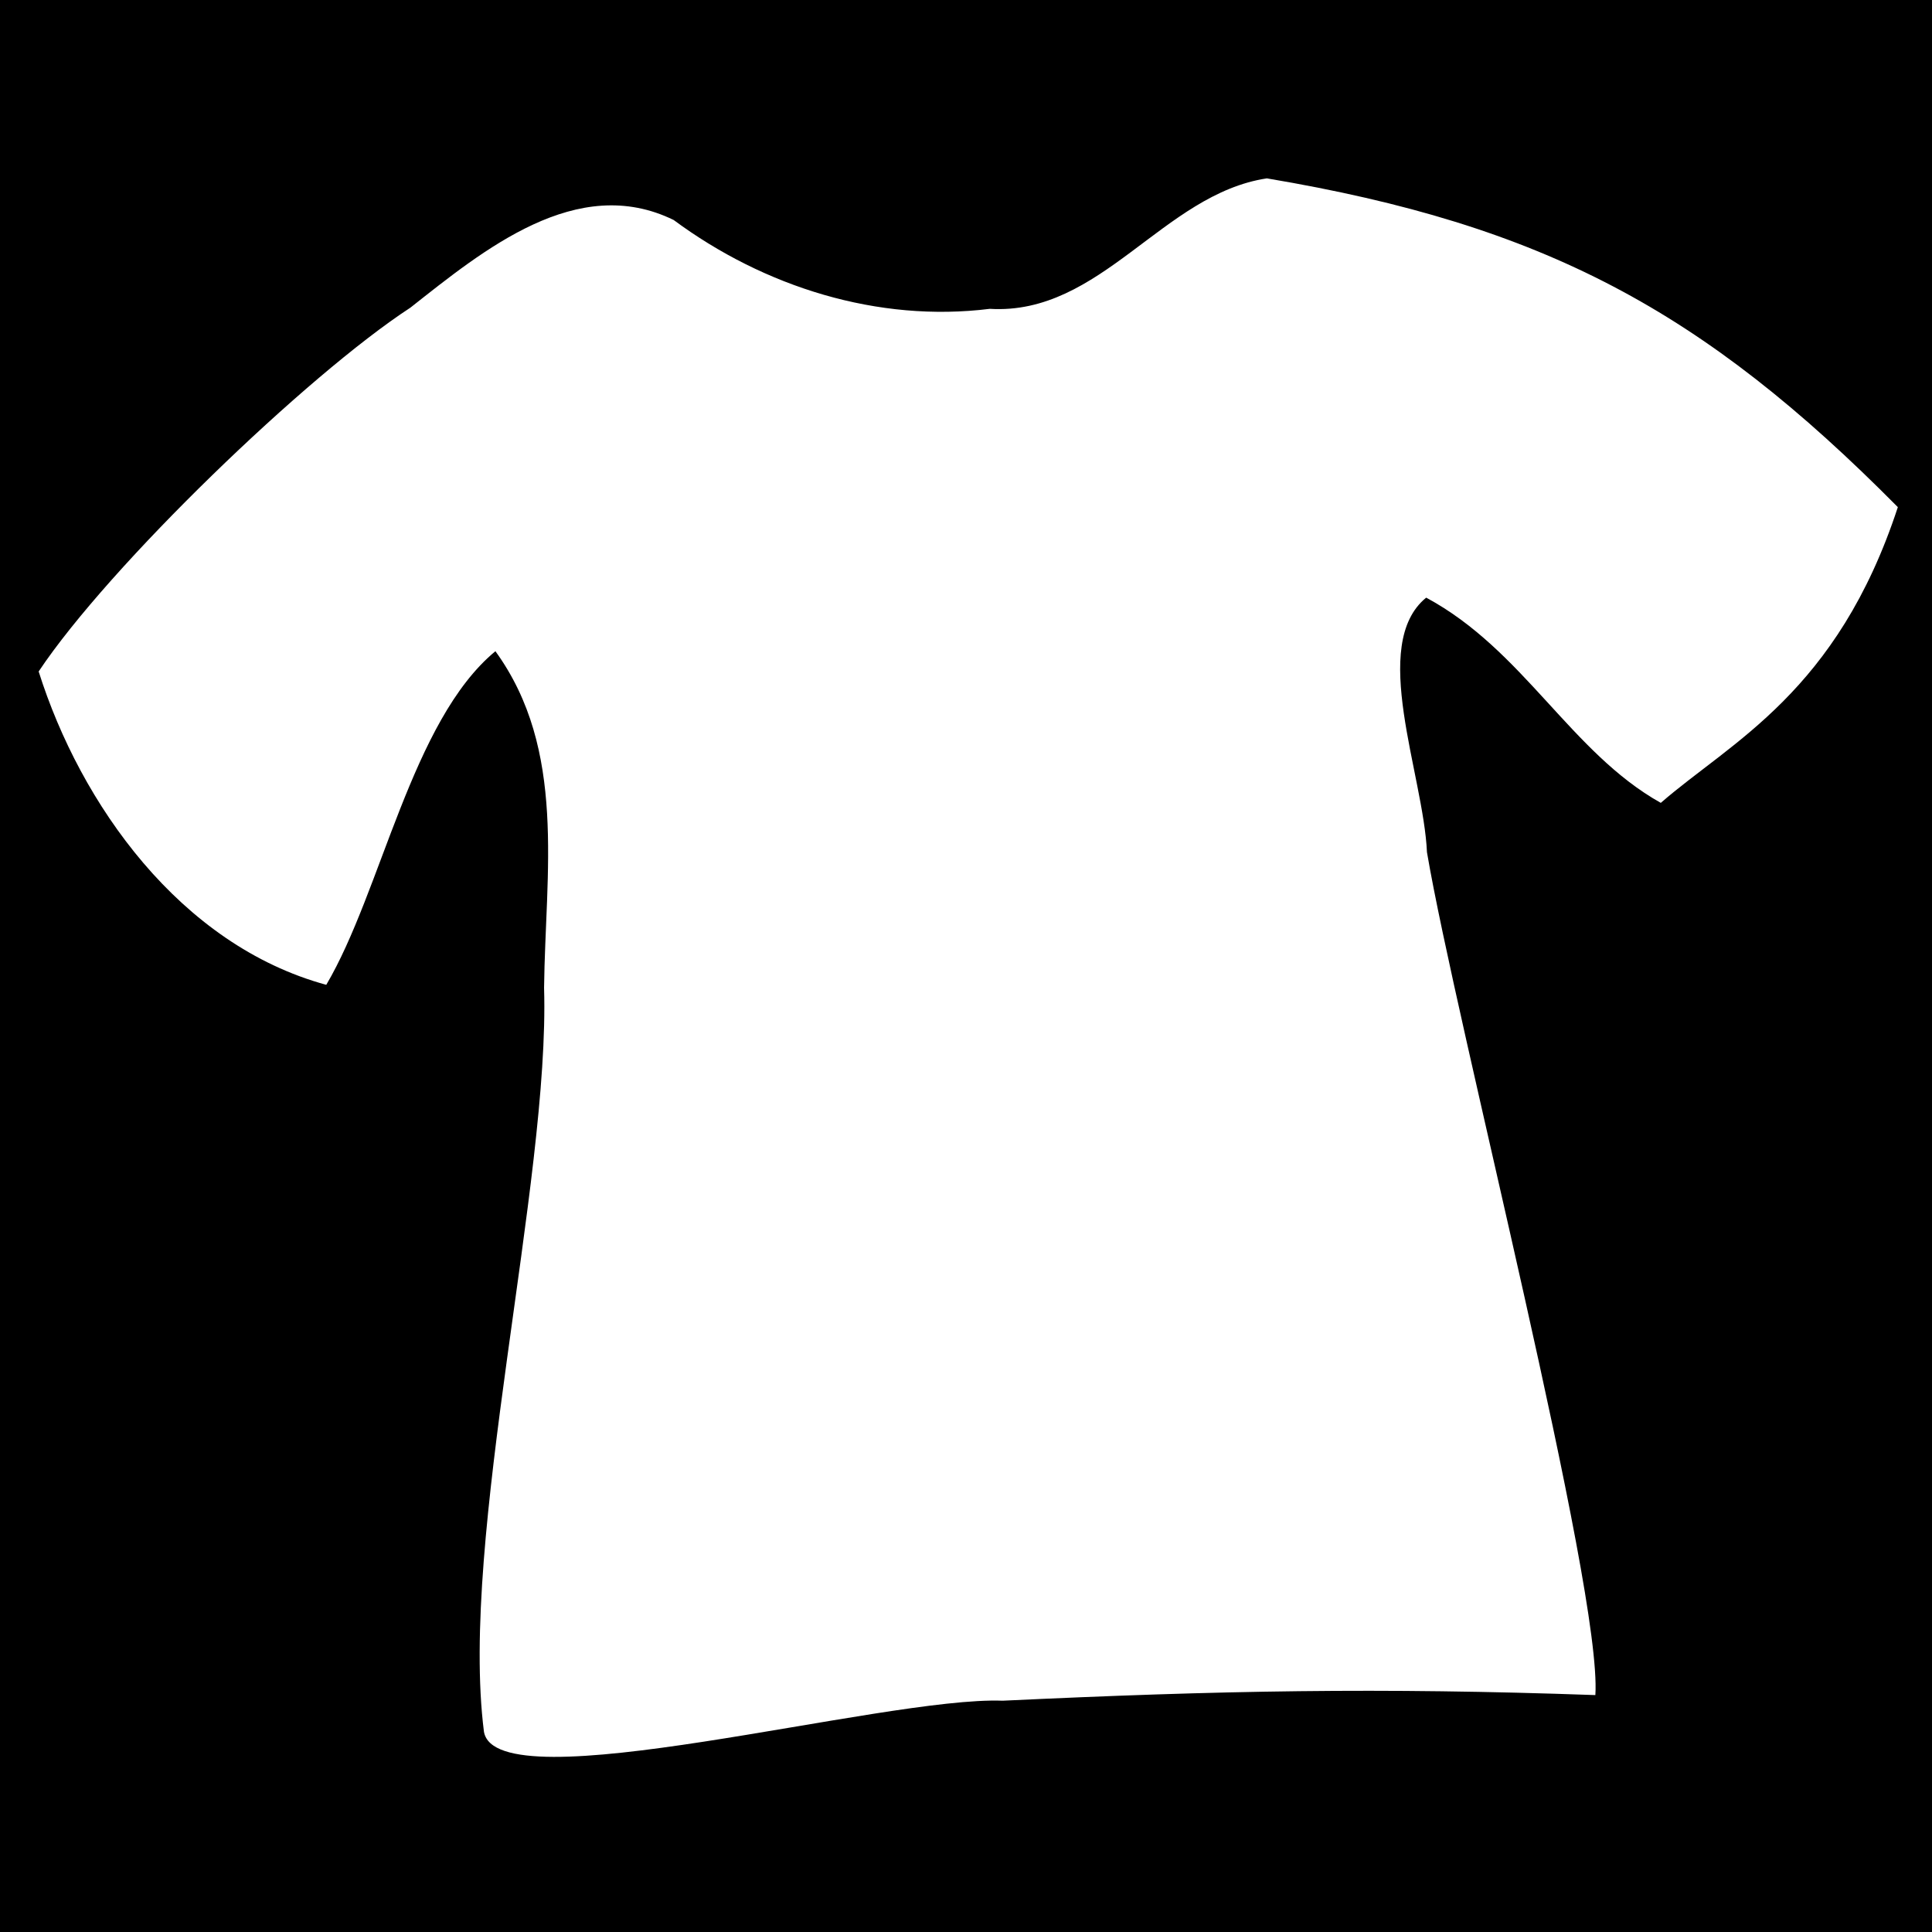
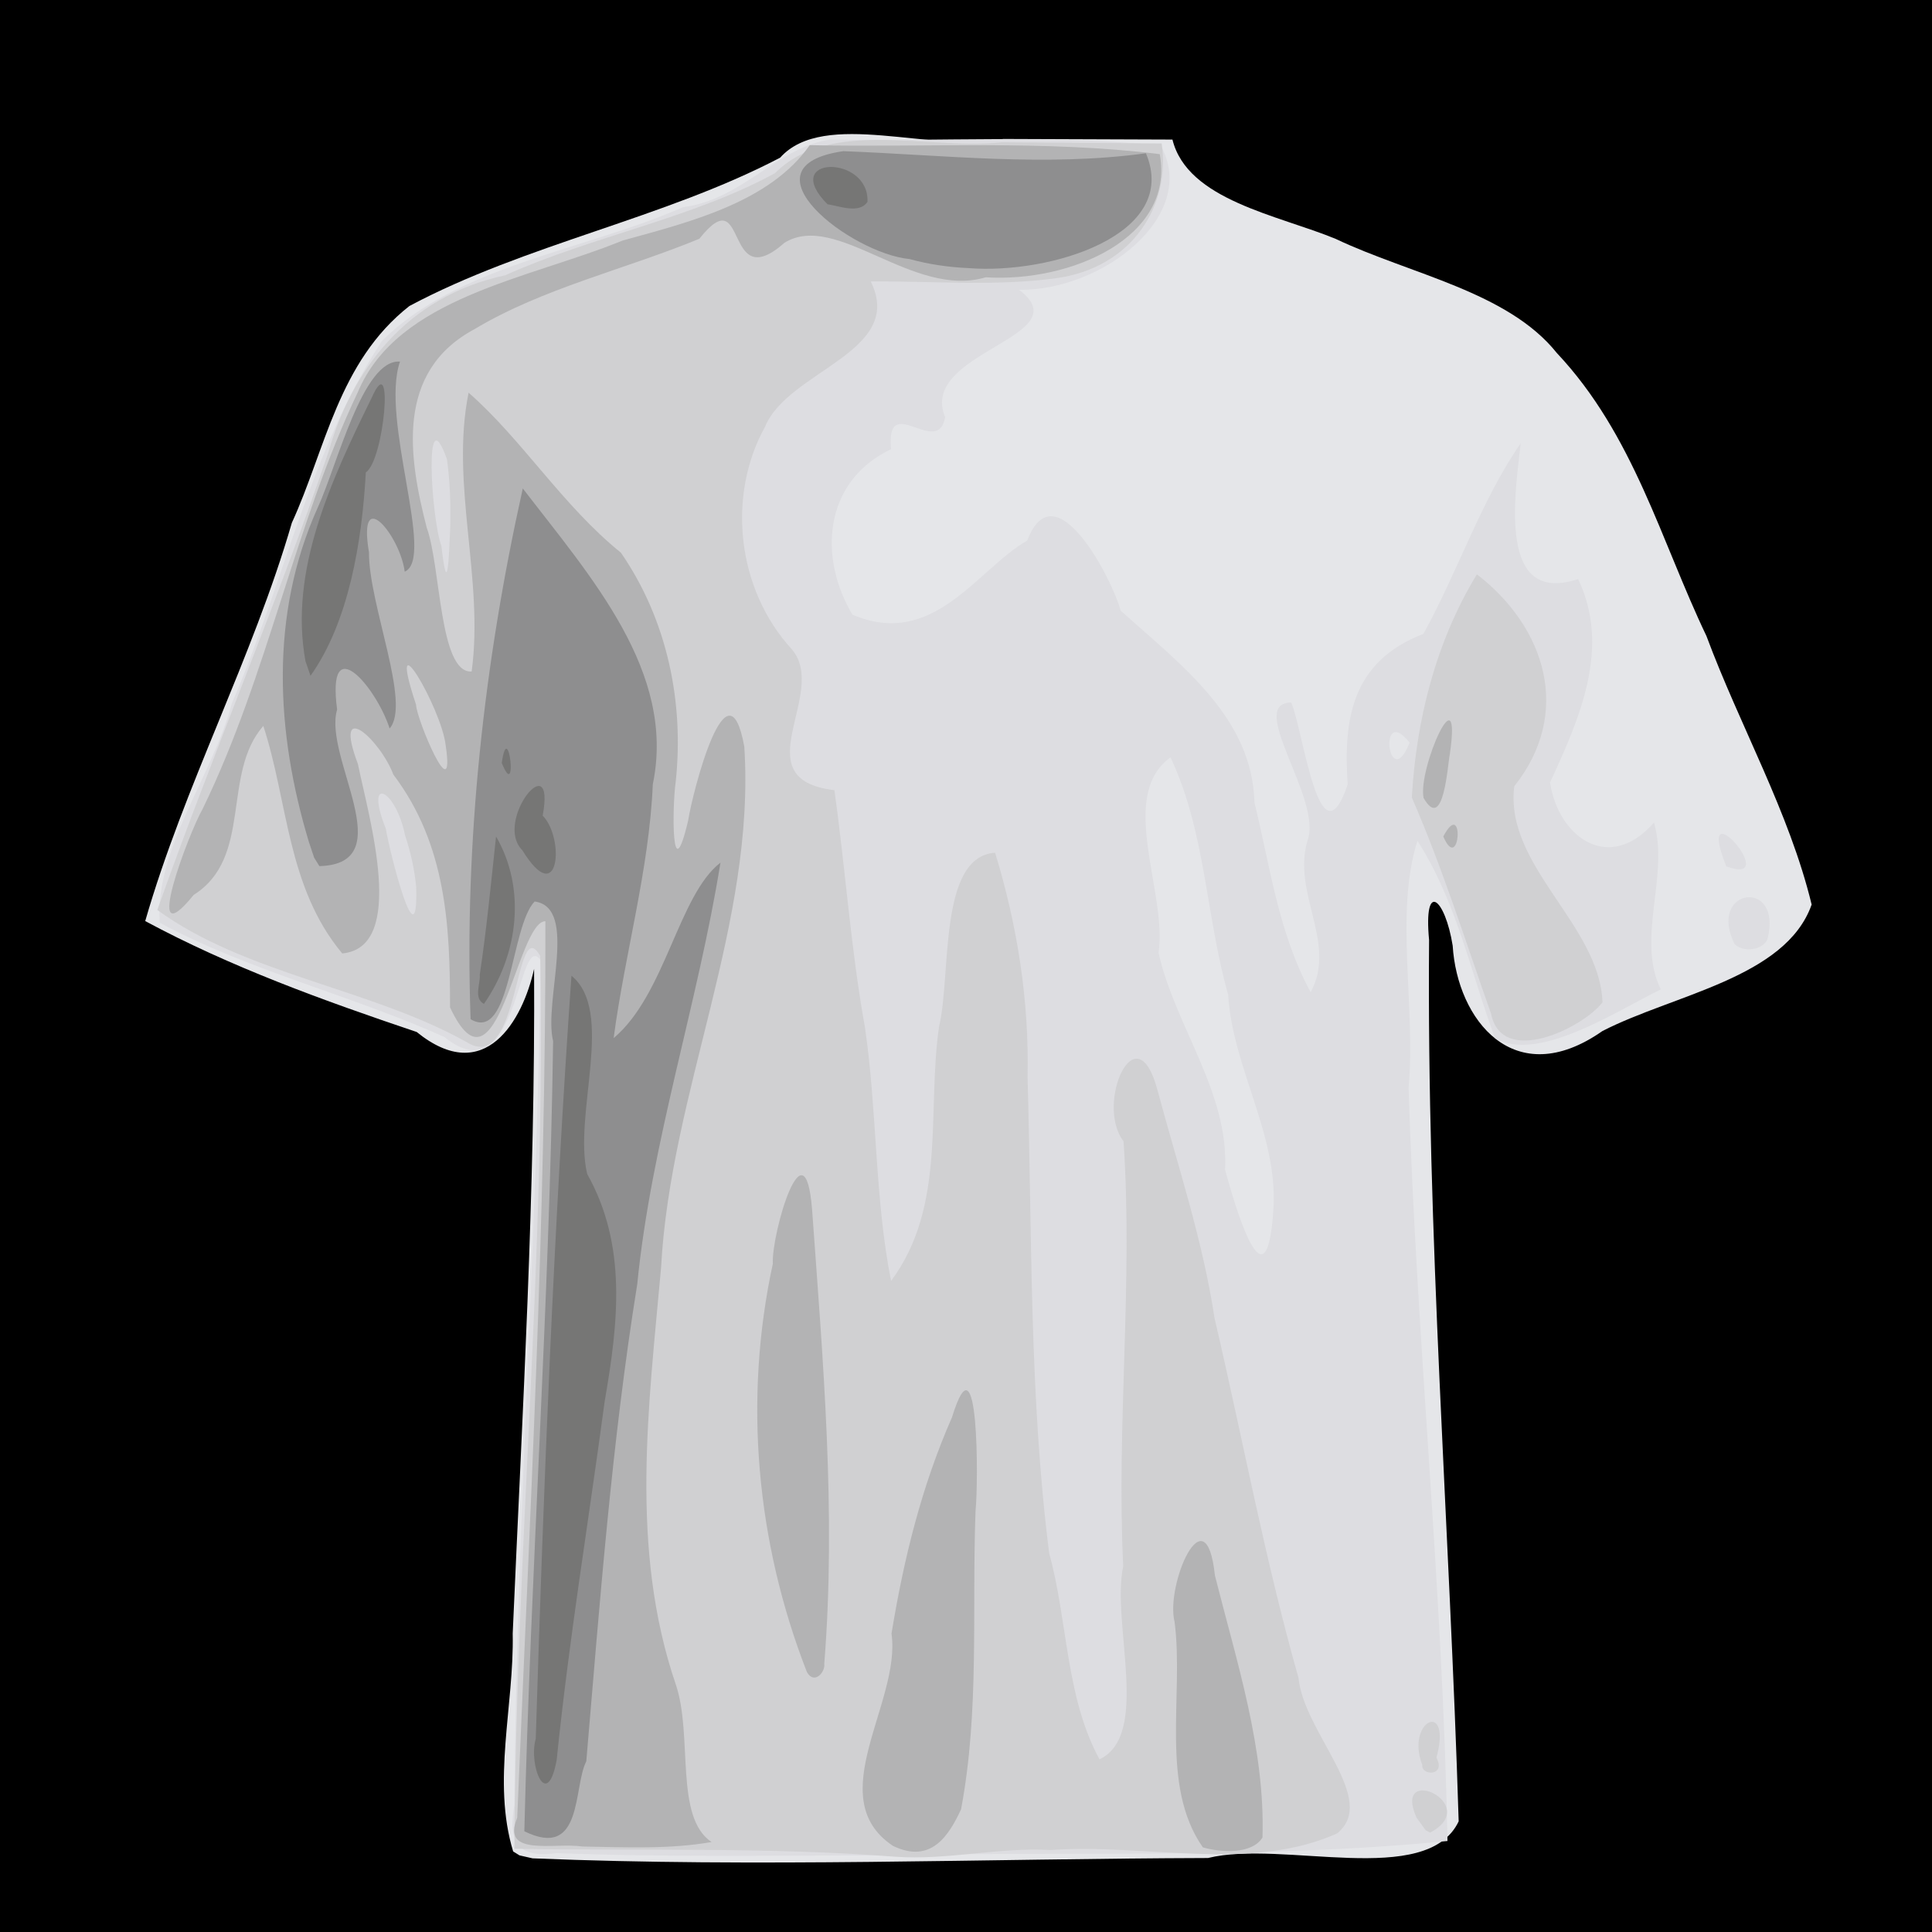
<svg xmlns="http://www.w3.org/2000/svg" viewBox="0 0 512 512" id="svg8438" version="1.1" width="100%" height="100%">
  <defs id="defs8462">
    <linearGradient id="linearGradient3890">
      <stop style="stop-color:#701b1b;stop-opacity:1;" offset="0" id="stop3892" />
      <stop style="stop-color:#e31600;stop-opacity:1;" offset="1" id="stop3894" />
    </linearGradient>
    <linearGradient id="linearGradient3882">
      <stop style="stop-color:#600b0b;stop-opacity:1;" offset="0" id="stop3884" />
      <stop style="stop-color:#d11414;stop-opacity:1;" offset="1" id="stop3886" />
    </linearGradient>
    <linearGradient id="linearGradient3872">
      <stop style="stop-color:#800600;stop-opacity:1;" offset="0" id="stop3874" />
      <stop style="stop-color:#ff0004;stop-opacity:0;" offset="1" id="stop3876" />
    </linearGradient>
  </defs>
  <g id="g8466">
    <rect style="fill:#000000;fill-opacity:1;fill-rule:nonzero;stroke:none" id="rect3947" width="518.513" height="518.513" x="-1.534" y="-1.911" />
-     <path style="fill:#ffffff;fill-opacity:1;stroke:none" d="m 86.465,260.989 c 14.658,-24.828 22.603,-70.029 44.823,-88.412 18.951,26.138 13.25,58.611 12.897,89.195 1.558,51.308 -22.486,145.774 -15.934,197.157 3.328,19.236 105.857,-9.426 137.475,-8.226 57.393,-2.7 99.587,-3.524 157.062,-1.489 1.83,-28.354 -37.004,-178.381 -44.629,-223.37 -0.913,-20.653 -15.385,-55.067 -0.207,-67.463 25.796,13.846 38.29,41.019 62.176,54.388 18.681,-16.266 46.72,-29.256 62.82,-78.371 C 451.268,82.19 409.083,59.609 335.732,47.269 308.147,51.438 291.788,83.622 262.303,81.845 232.67,85.538 202.529,76.066 178.532,58.304 152.934,45.776 128.1,66.282 108.765,81.527 81.49,99.322 28.932,149.905 10.245,177.95 c 11.086,35.144 37.483,72.482 76.221,83.038 z" id="path3919" />
+     <g id="g3004" transform="matrix(1.185261,0,0,1,-54.39803,-1.534062)">
+       <path style="fill:#e5e6e9" d="m 160.63,492.184 c -4.775,-18.62 0.23,-38.614 -0.1,-57.757 2.167,-58.686 5.064,-117.393 4.783,-176.131 -2.537,13.592 -10.983,31.396 -26.257,16.722 -20.844,-8.318 -41.759,-17.291 -60.691,-29.392 8.696,-35.817 24.02,-69.722 32.786,-105.548 7.556,-19.476 10.345,-42.632 26.279,-57.448 25.997,-16.418 56.875,-23.168 82.89,-39.306 9.86,-13.063 34.446,-0.98 49.864,-4.971 12.619,0.056 25.238,0.112 37.857,0.168 3.351,16.09 23.615,19.999 36.533,26.337 16.639,9.372 38.442,13.935 49.421,30.239 17.193,21.66 23.237,49.707 33.444,74.993 7.47,23.815 18.528,46.711 23.519,71.163 -5.794,19.465 -30.858,23.815 -46.785,33.522 -19.748,16.373 -32.465,-3.069 -33.474,-22.625 -1.696,-12.572 -6.556,-17.562 -5.277,-1.512 -0.556,77.901 4.592,155.731 6.616,233.567 -7.127,17.797 -39.451,4.824 -56.056,9.725 -50.32,0.181 -100.743,2.527 -151.006,0.086 l -2.929,-0.789 -1.418,-1.043 0,0 z" id="path3016" />
+       <path style="fill:#dddde1" d="m 170.304,492.629 c -9.865,1.687 -10.584,-4.723 -9.395,-12.824 0.457,-74.628 5.083,-149.187 5.863,-223.793 -5.182,-8.667 -4.755,36.418 -21.525,20.335 C 124.521,265.306 101.461,258.751 81.607,246.076 80.474,226.212 93.439,207.306 97.74,187.886 109.405,156.096 114.897,121.754 131.274,91.905 c 16.943,-20.042 44.98,-23.87 67.397,-35.487 13.158,-1.951 21.233,-16.063 32.896,-17.897 24.597,0.532 49.415,-1.384 73.833,1.574 8.683,18.319 -12.791,38.517 -31.656,38.241 14.068,12.524 -22.672,16.369 -16.525,33.783 -1.678,10.939 -13.332,-7.09 -12.088,8.447 -15.302,8.646 -16.188,28.992 -8.624,43.87 18.134,9.143 27.791,-11.978 39.066,-19.657 6.256,-19.446 19.151,10.697 20.902,18.606 13.993,14.809 29.413,28.523 29.903,50.839 3.518,16.905 5.316,34.39 12.563,50.262 5.993,-13.107 -4.217,-26.141 -0.703,-40.185 3.449,-10.913 -13.855,-36.506 -3.636,-36.587 2.715,7.424 6.318,43.765 12.621,21.713 -0.958,-17.008 0.735,-32.524 16.927,-39.909 7.68,-16.454 12.988,-35.59 21.759,-50.511 -1.413,14.507 -5.027,43.006 12.838,35.984 7.364,18.283 0.303,36.982 -6.283,53.918 1.868,14.484 13.202,24.25 23.245,10.605 3.464,14.154 -4.047,30.74 1.521,44.224 -9.79,5.636 -27.395,19.541 -37.057,12.947 -5.492,-17.508 -8.582,-36.182 -17.357,-52.326 -5.135,19.198 -0.324,44.01 -1.977,65.422 1.721,66.597 7.68,133.028 8.694,199.639 -41.659,4.88 -83.831,2.654 -125.701,3.821 -24.504,-0.03 -49.046,0.52 -73.529,-0.613 z M 330.62,321.748 c 1.014,-19.62 -9.144,-37.237 -10.116,-56.587 -5.013,-20.849 -5.021,-43.153 -12.901,-62.918 -11.983,10.267 -0.639,35.823 -2.672,51.818 3.758,19.637 15.728,36.807 14.877,57.438 1.713,7.47 8.756,37.386 10.648,13.033 l 0.164,-2.783 z m 30.456,-123.419 c -7.229,-10.705 -4.738,13.986 0,0 z m 72.675,53.432 c -6.279,-14.854 10.834,-17.758 7.341,-1.364 -1.016,2.938 -5.318,3.644 -7.341,1.364 z m -1.88,-20.636 c -7.445,-21.956 12.927,5.706 0,0 z" id="path3014" />
+       <path style="fill:#d0d0d2" d="m 246.12,493.591 c -28.297,-2.607 -56.813,-1.524 -85.213,-2.107 0.33,-78.895 7.058,-157.707 5.774,-236.605 -5.772,-12.008 -4.444,31.981 -16.504,22.786 -21.595,-14.269 -49.381,-17.934 -69.107,-34.985 12.1,-40.62 26.567,-80.557 38.258,-121.334 5.077,-21.157 17.097,-41.151 39.505,-46.855 19.515,-10.377 41.801,-15.075 60.348,-27.072 12.376,-14.682 33.97,-6.065 50.719,-8.182 11.91,0.104 23.821,0.209 35.731,0.313 2.053,16.048 -6.339,32.89 -23.597,35.712 -13.696,2.214 -27.64,0.717 -41.452,0.867 7.833,18.721 -18.496,23.591 -23.625,38.488 -8.535,18.18 -6.396,43.041 6.039,59.062 8.25,11.686 -11.283,34.347 9.458,37.254 2.488,20.9 3.658,42.066 6.847,62.956 2.732,22.205 2.183,45.592 5.831,67.102 12.464,-19.898 7.959,-44.973 10.728,-67.395 2.761,-13.627 -0.231,-45.056 12.529,-46.083 4.979,19.251 7.643,39.342 7.255,59.473 1.032,42.07 0.365,84.39 4.844,126.236 4.164,17.773 3.618,37.951 11.243,54.551 11.512,-6.462 2.598,-36.078 5.301,-51.188 -1.538,-37.537 2.22,-75.103 0.074,-112.591 -6.416,-9.899 2.831,-34.78 7.586,-13.575 4.522,20.008 10.16,39.917 12.76,60.441 6.278,31.769 11.235,63.852 18.773,95.322 1.195,14.625 17.993,32.188 8.64,41.227 -19.553,10.353 -42.921,2.589 -64.043,4.404 -11.648,-0.789 -23.179,2.752 -34.7,1.776 z M 136.454,222.864 c -2.059,-12.227 -9.189,-16.291 -4.298,-1.728 0.944,6.671 7.266,36.053 6.797,15.541 -0.357,-4.674 -1.235,-9.302 -2.499,-13.813 z m 9.37,-99.653 c -5.228,-17.29 -3.488,15.842 -1.239,22.986 1.374,14.368 1.681,3.29 1.978,-4.9 0.116,-6.034 -0.028,-12.088 -0.739,-18.086 z m 216.776,359.987 c -5.491,-14.701 14.97,-3.493 3.041,4.004 l -1.006,-0.666 -2.036,-3.338 z m 1.311,-13.903 c -3.883,-11.858 6.747,-17.497 3.155,-1.981 2.233,5.081 -3.471,4.789 -3.155,1.981 z m 15.363,-199.134 c -5.703,-19.165 -10.836,-38.563 -17.715,-57.287 0.993,-20.288 5.226,-40.959 14.552,-59.139 15.423,14.099 21.368,36.793 8.354,56.175 -2.208,21.143 19.072,36.598 19.731,57.256 -4.305,6.68 -22.469,17.352 -24.922,2.994 z" id="path3012" />
+       <path style="fill:#b3b3b4" d="m 176.124,490.876 c -6.409,-1.108 -18.271,2.821 -14.587,-7.611 2.78,-79.171 6.445,-158.365 6.301,-237.592 -6.41,-0.069 -10.818,49.429 -21.321,22.82 0.006,-21.333 -0.774,-43.055 -12.674,-61.692 -2.955,-9.319 -13.611,-20.641 -7.927,-2.814 2.437,14.125 11.071,48.611 -3.5,50.221 -12.373,-17.586 -12.097,-40.239 -17.648,-60.3 -9.394,12.756 -2.274,34.821 -15.565,44.784 -11.924,17.414 -1.029,-16.573 2.001,-22.786 14.7,-35.861 20.348,-74.532 34.706,-110.472 8.921,-25.153 38.016,-29.905 59.219,-40.163 15.597,-5.071 32.908,-10.282 41.819,-25.268 26.071,0.653 52.437,-1.415 78.254,2.383 3.415,22.017 -19.787,34.039 -38.918,32.638 -16.349,5.724 -33.305,-17.606 -44.962,-9.175 -13.777,14.44 -8.063,-17.428 -19.062,-1.037 -16.69,8.159 -34.944,13.064 -50.281,23.959 -17.804,11.293 -14.681,34.134 -10.674,52.605 3.181,10.305 2.778,38.679 10.049,38.112 2.79,-24.572 -4.82,-49.668 -0.686,-73.887 11.968,12.398 20.961,29.864 34.058,42.405 10.493,18.025 14.134,39.94 12.243,60.765 -0.788,6.538 -1.001,29.367 2.796,10.182 0.998,-7.624 8.836,-43.665 12.545,-19.572 2.56,46.97 -16.512,91.445 -18.605,138.071 -2.773,36.766 -7.078,74.462 3.294,110.502 3.871,13.48 -0.373,35.188 8.001,41.737 -9.473,1.949 -19.266,1.396 -28.873,1.187 z m -30.59,-291.909 c -0.915,-9.641 -13.554,-35.444 -6.61,-10.671 0.018,3.574 8.859,28.636 6.61,10.671 z m 100.027,291.752 c -16.137,-12.747 1.862,-38.027 -0.333,-56.272 2.715,-19.649 6.672,-38.863 13.529,-57.335 6.048,-23.403 5.898,17.637 5.261,24.755 -0.837,26.365 0.92,53.061 -3.242,79.157 -2.726,6.958 -6.702,14.545 -15.215,9.696 z m 69.274,0.381 c -9.682,-16.414 -4.202,-40.406 -6.311,-59.709 -2.123,-9.738 6.996,-34.875 9.014,-12.333 4.854,22.839 11.252,45.92 10.634,69.427 -2.31,4.502 -9.27,4.037 -13.337,2.615 z M 226.306,444.635 c -11.367,-34.532 -14.179,-72.268 -7.618,-108.182 -0.333,-7.965 7.141,-38.423 8.778,-14.418 2.429,40.043 5.425,80.356 2.725,120.428 0.267,2.248 -2.27,5.612 -3.885,2.172 z m 142.288,-221.421 c 4.781,-10.669 3.773,10.299 0,0 z m -4.409,-10.234 c -1.284,-7.852 8.642,-34.226 5.867,-11.5 -0.464,2.285 -1.315,20.964 -5.867,11.5 z" id="path3010" />
+       <path style="fill:#8e8e8f" d="m 163.13,486.841 c 1.44,-69.786 5.612,-139.559 6.435,-209.391 -2.189,-10.596 5.743,-35.417 -4.137,-37.013 -5.448,6.737 -5.239,37.599 -14.314,31.194 -1.415,-47.077 2.968,-94.359 11.671,-140.656 15.225,23.488 34.287,48.645 29.072,78.377 -0.817,22.689 -6.256,44.867 -8.758,67.292 11.579,-11.52 14.473,-37.891 23.882,-46.497 -5.065,37.394 -15.456,73.995 -18.607,111.731 -5.706,41.96 -8.355,84.226 -11.39,126.416 -2.976,6.837 -0.659,26.212 -13.855,18.547 z M 114.964,224.679 c -7.393,-29.035 -8.819,-60.134 1.941,-88.54 4.414,-11.305 10.099,-39.548 18.425,-38.777 -4.469,15.33 7.974,52.159 1.053,55.672 -1.004,-9.502 -10.592,-23.361 -7.988,-5.11 -0.082,13.792 9.491,40.089 4.615,46.656 -3.017,-11.04 -14.147,-26.492 -11.737,-5.007 -3.212,12.604 14.617,40.868 -3.962,41.494 l -1.176,-2.239 -1.17,-4.149 0,0 z M 249.244,70.184 c -13.007,-1.444 -38.511,-24.538 -14.781,-28.591 22.559,1.025 45.212,4.197 67.648,0.557 7.7,21.677 -21.472,32.134 -39.612,30.438 -4.496,-0.234 -8.972,-1.004 -13.255,-2.404 z" id="path3008" />
+       <path style="fill:#767675" d="m 165.682,462.33 c 1.763,-67.43 4.013,-134.889 7.982,-202.221 9.814,9.488 0.331,36.705 3.521,52.552 8.963,18.892 6.952,39.432 3.918,60.179 -3.582,31.701 -8.018,63.319 -10.738,95.099 -2.165,13.871 -6.374,1.308 -4.683,-5.609 z M 153.165,259.843 c 1.541,-12.175 2.527,-24.41 3.64,-36.629 6.821,13.89 4.928,31.442 -2.714,44.368 -2.387,-1.515 -0.718,-5.569 -0.926,-7.739 z m 9.5,-33.018 c -6.462,-7.664 7.55,-28.156 4.567,-9.137 4.964,5.927 3.739,25.16 -4.567,9.137 z m -4.578,-23.094 c 1.449,-12.439 3.678,10.773 0,0 z m -43.892,-26.975 c -3.712,-24.039 5.761,-47.991 14.823,-69.854 5.064,-13.62 2.779,16.691 -1.327,19.818 -0.864,18.456 -3.815,39.637 -12.371,53.907 l -1.124,-3.87 4e-5,0 z M 230.919,55.67 c -10.825,-12.893 9.376,-13.256 8.936,-0.656 -1.813,3.292 -6.332,1.095 -8.936,0.656 z" id="path3006" />
+     </g>
  </g>
</svg>
